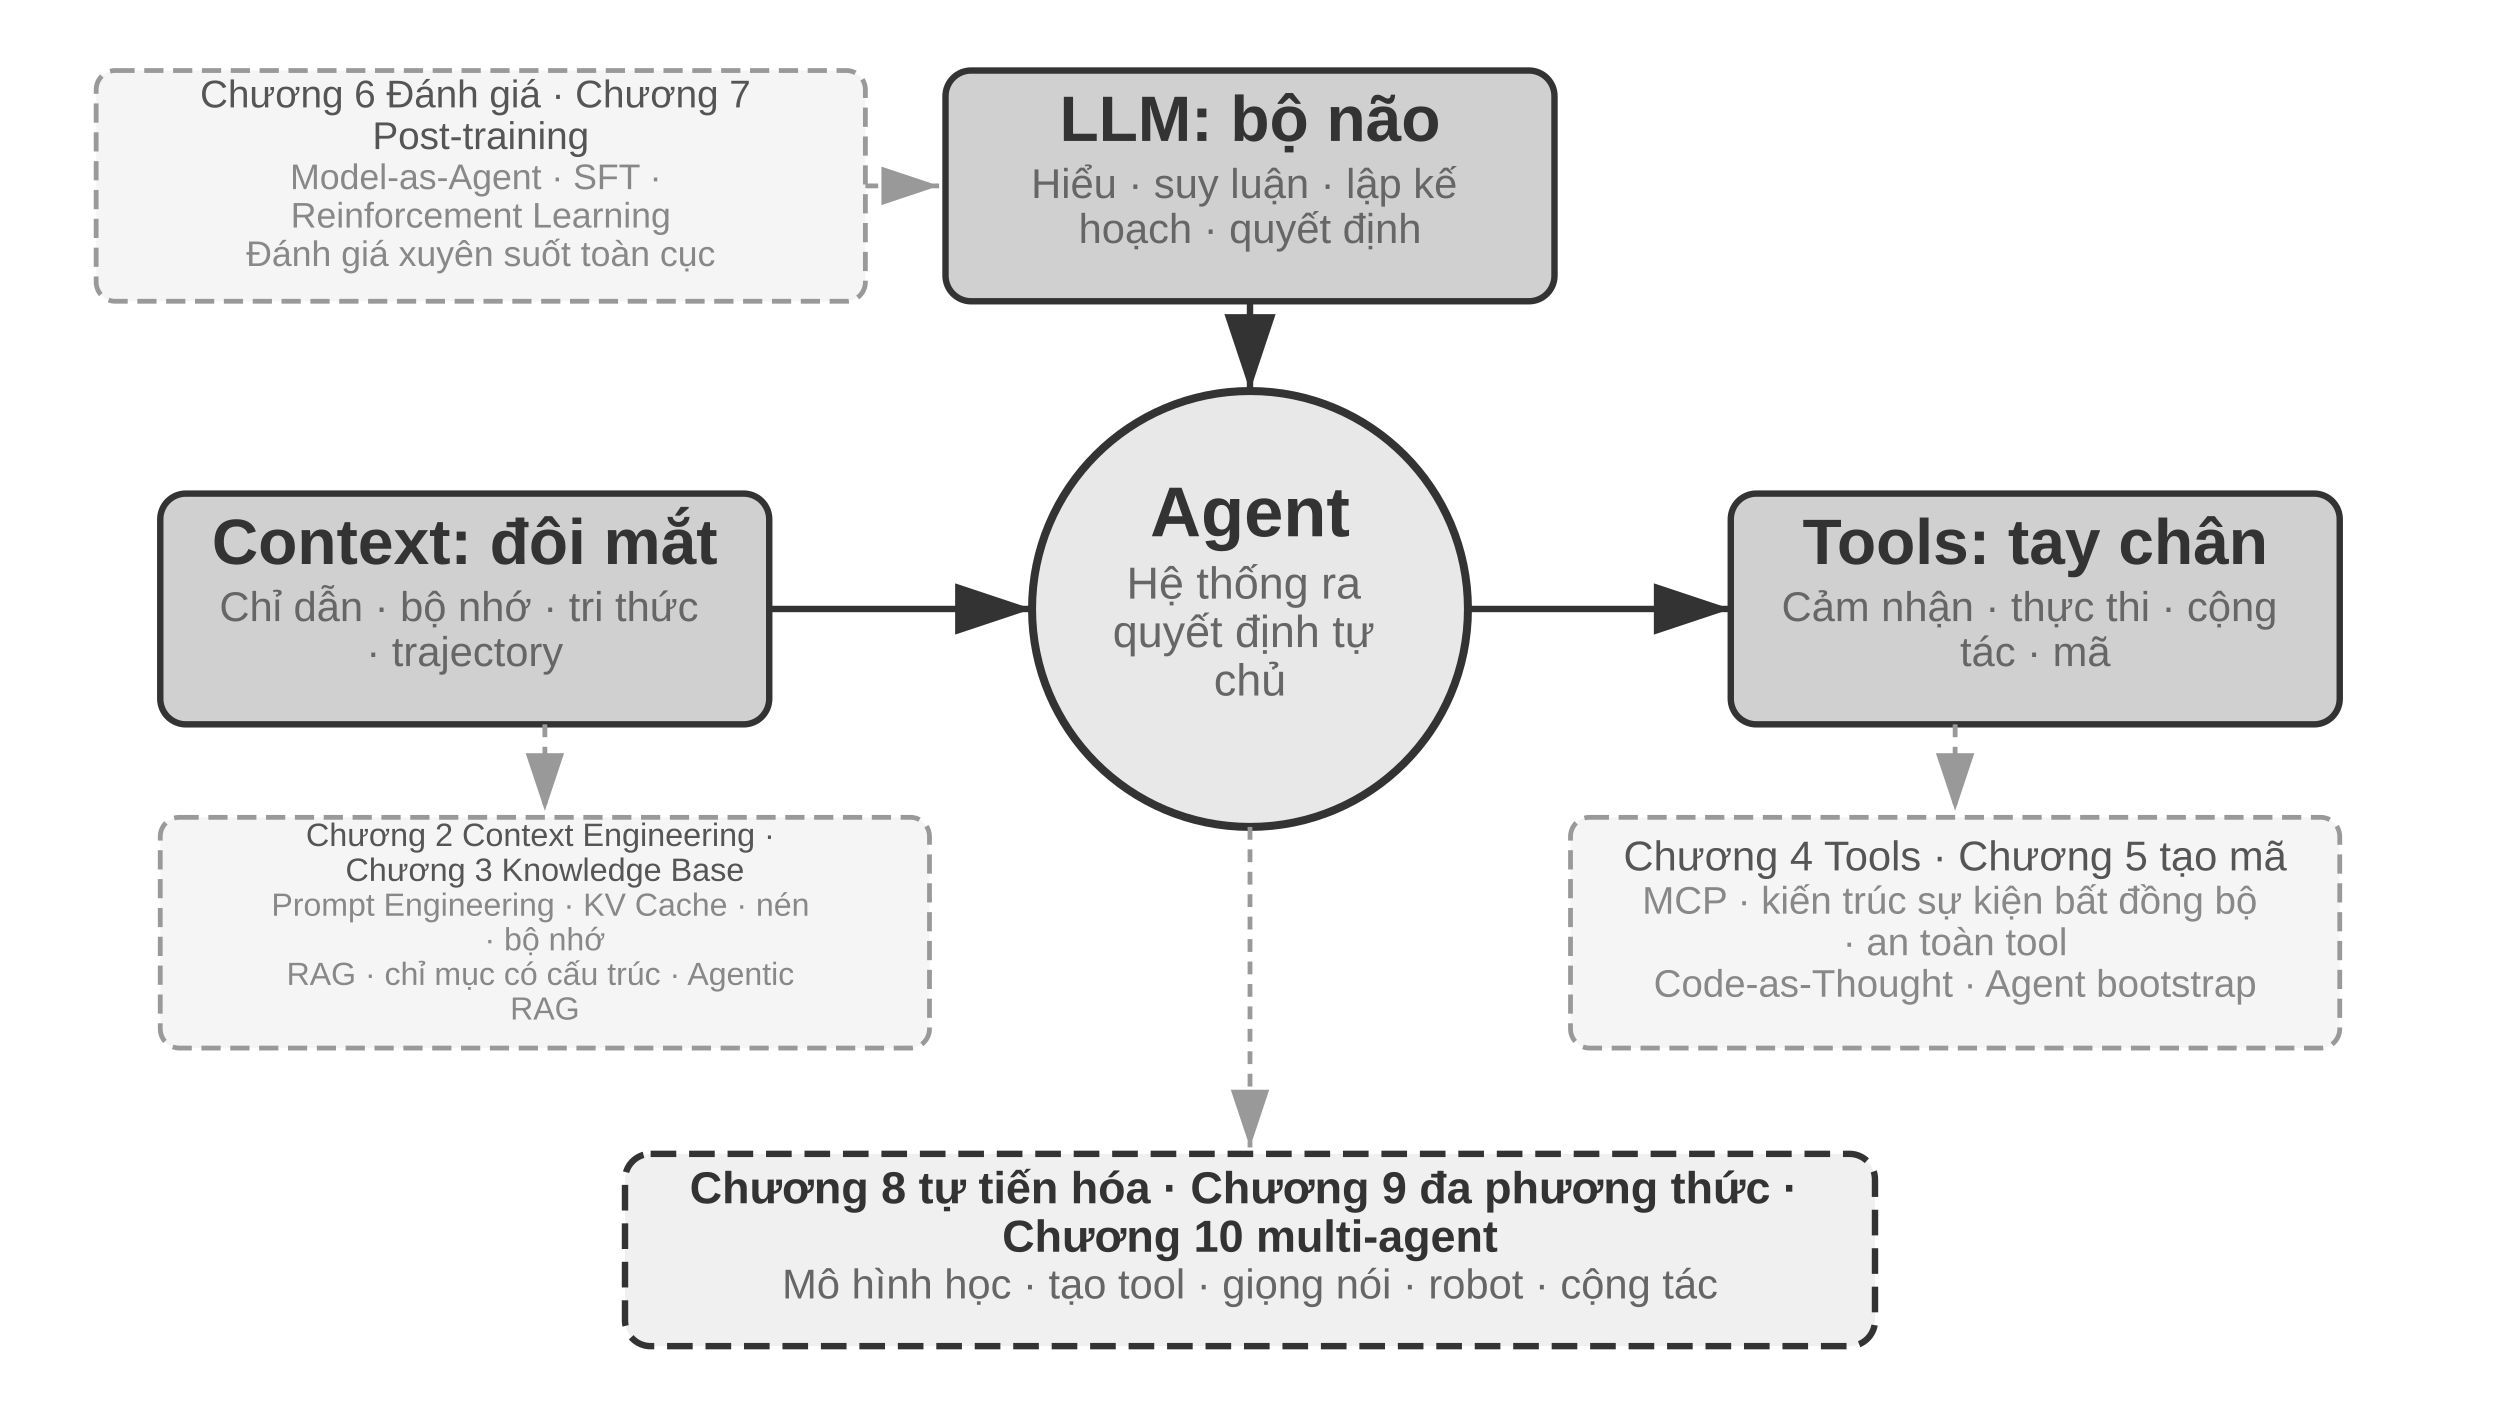
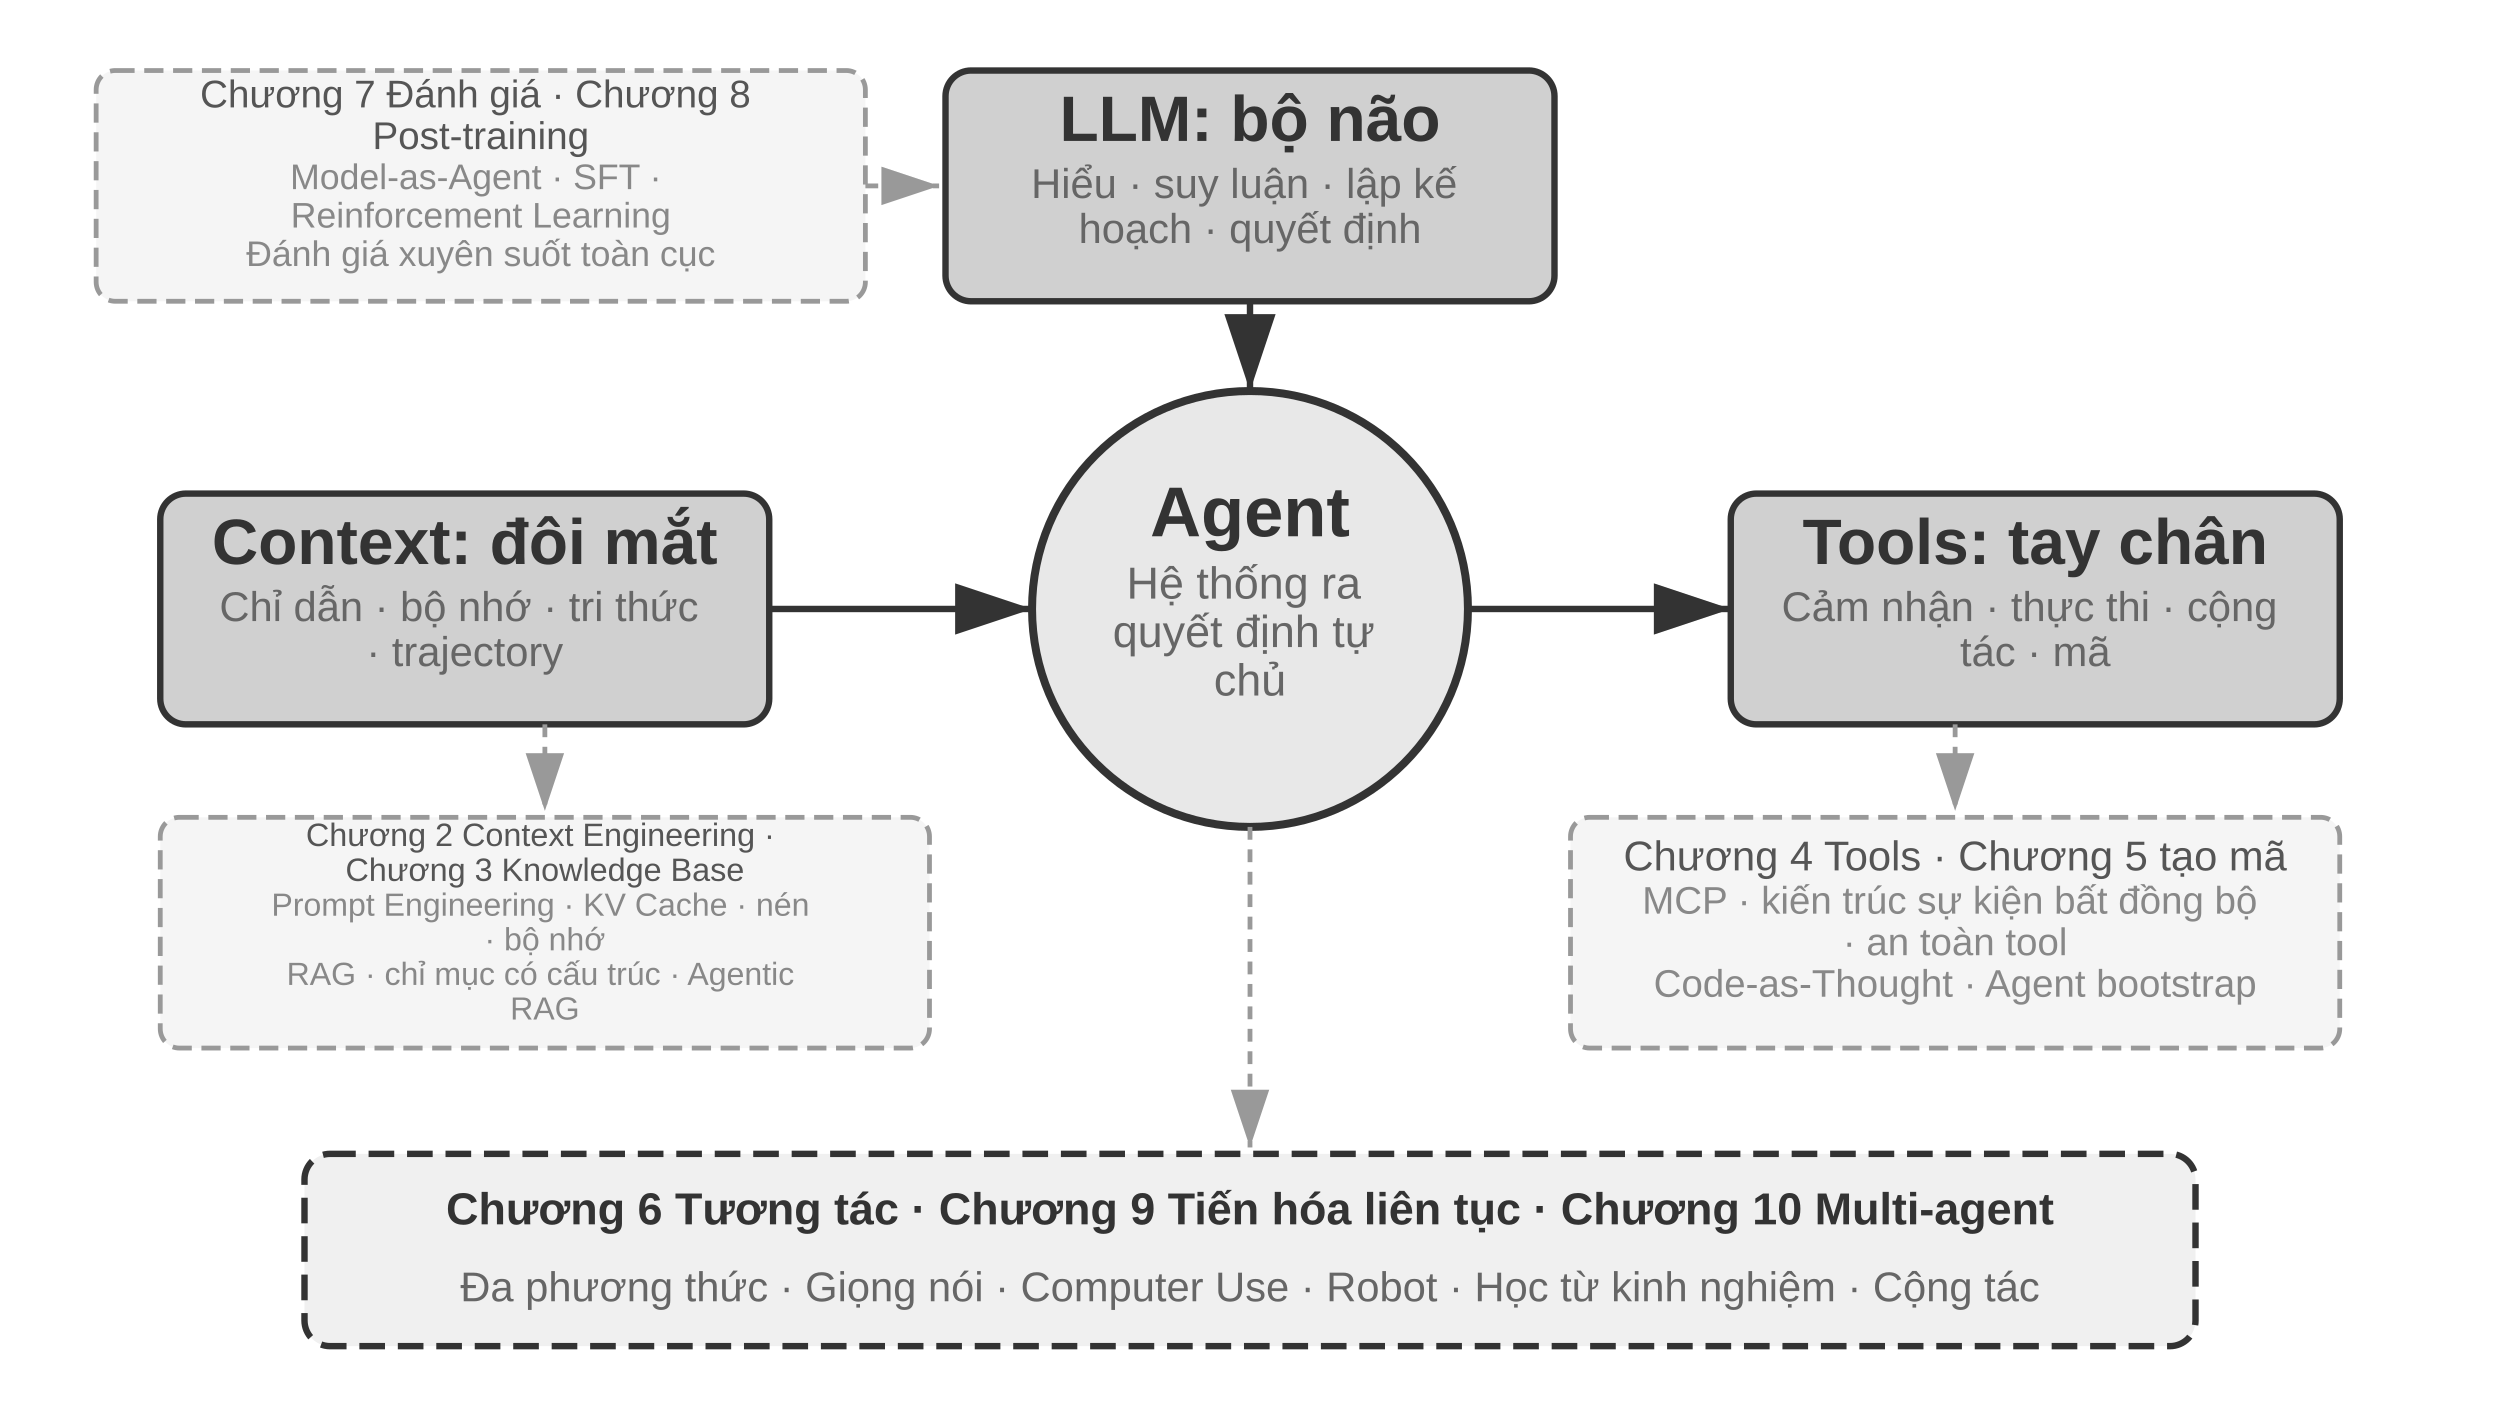
<svg xmlns="http://www.w3.org/2000/svg" viewBox="0 40 780 440" width="780" height="440" style="background:#ffffff">
  <defs>
    <marker id="ah" markerWidth="12" markerHeight="8" refX="12" refY="4" orient="auto">
      <polygon points="0 0, 12 4, 0 8" fill="#333333" />
    </marker>
    <marker id="ah-light" markerWidth="12" markerHeight="8" refX="12" refY="4" orient="auto">
      <polygon points="0 0, 12 4, 0 8" fill="#999999" />
    </marker>
  </defs>
  <circle cx="390" cy="230" r="68" fill="#e8e8e8" stroke="#333333" stroke-width="2.5" />
  <text x="390" y="207.32" font-family="Arial, 'Helvetica Neue', Helvetica, 'PingFang SC', 'Microsoft YaHei', sans-serif" font-size="22" fill="#333333" text-anchor="middle" font-weight="bold">Agent</text>
  <text x="390" y="0" font-family="Arial, 'Helvetica Neue', Helvetica, 'PingFang SC', 'Microsoft YaHei', sans-serif" font-size="14" fill="#666666" text-anchor="middle">
    <tspan x="390" dy="226.76">Hệ thống ra</tspan>
    <tspan x="390" dy="15.12">quyết định tự</tspan>
    <tspan x="390" dy="15.12">chủ</tspan>
  </text>
  <rect x="295" y="62" width="190" height="72" rx="8" fill="#d0d0d0" stroke="#333333" stroke-width="2" />
  <text x="390" y="83.96" font-family="Arial, 'Helvetica Neue', Helvetica, 'PingFang SC', 'Microsoft YaHei', sans-serif" font-size="20" fill="#333333" text-anchor="middle" font-weight="bold">LLM: bộ não</text>
  <text x="390" y="0" font-family="Arial, 'Helvetica Neue', Helvetica, 'PingFang SC', 'Microsoft YaHei', sans-serif" font-size="13" fill="#666666" text-anchor="middle">
    <tspan x="390" dy="101.78">Hiểu · suy luận · lập kế</tspan>
    <tspan x="390" dy="14.04">hoạch · quyết định</tspan>
  </text>
  <line x1="390" y1="134" x2="390" y2="162" stroke="#333333" stroke-width="2" marker-end="url(#ah)" />
  <rect x="50" y="194" width="190" height="72" rx="8" fill="#d0d0d0" stroke="#333333" stroke-width="2" />
  <text x="145" y="215.96" font-family="Arial, 'Helvetica Neue', Helvetica, 'PingFang SC', 'Microsoft YaHei', sans-serif" font-size="20" fill="#333333" text-anchor="middle" font-weight="bold">Context: đôi mắt</text>
  <text x="145" y="0" font-family="Arial, 'Helvetica Neue', Helvetica, 'PingFang SC', 'Microsoft YaHei', sans-serif" font-size="13" fill="#666666" text-anchor="middle">
    <tspan x="145" dy="233.78">Chỉ dẫn · bộ nhớ · tri thức</tspan>
    <tspan x="145" dy="14.04">· trajectory</tspan>
  </text>
  <line x1="240" y1="230" x2="322" y2="230" stroke="#333333" stroke-width="2" marker-end="url(#ah)" />
  <rect x="540" y="194" width="190" height="72" rx="8" fill="#d0d0d0" stroke="#333333" stroke-width="2" />
  <text x="635" y="215.96" font-family="Arial, 'Helvetica Neue', Helvetica, 'PingFang SC', 'Microsoft YaHei', sans-serif" font-size="20" fill="#333333" text-anchor="middle" font-weight="bold">Tools: tay chân</text>
  <text x="635" y="0" font-family="Arial, 'Helvetica Neue', Helvetica, 'PingFang SC', 'Microsoft YaHei', sans-serif" font-size="13" fill="#666666" text-anchor="middle">
    <tspan x="635" dy="233.78">Cảm nhận · thực thi · cộng</tspan>
    <tspan x="635" dy="14.04">tác · mã</tspan>
  </text>
  <line x1="458" y1="230" x2="540" y2="230" stroke="#333333" stroke-width="2" marker-end="url(#ah)" />
  <rect x="30" y="62" width="240" height="72" rx="6" fill="#f5f5f5" stroke="#999999" stroke-width="1.5" stroke-dasharray="6,3" />
  <text x="150" y="0" font-family="Arial, 'Helvetica Neue', Helvetica, 'PingFang SC', 'Microsoft YaHei', sans-serif" font-size="12.04" fill="#555555" text-anchor="middle">
-     <tspan x="150" dy="73.5">Chương 6 Đánh giá · Chương 7</tspan>
+     <tspan x="150" dy="73.5">Chương 7 Đánh giá · Chương 8</tspan>
    <tspan x="150" dy="13">Post-training</tspan>
  </text>
  <text x="150" y="0" font-family="Arial, 'Helvetica Neue', Helvetica, 'PingFang SC', 'Microsoft YaHei', sans-serif" font-size="11.11" fill="#888888" text-anchor="middle">
    <tspan x="150" dy="99">Model-as-Agent · SFT ·</tspan>
    <tspan x="150" dy="12">Reinforcement Learning</tspan>
  </text>
  <text x="150" y="123" font-family="Arial, 'Helvetica Neue', Helvetica, 'PingFang SC', 'Microsoft YaHei', sans-serif" font-size="11.11" fill="#888888" text-anchor="middle">Đánh giá xuyên suốt toàn cục</text>
  <line x1="270" y1="98" x2="293" y2="98" stroke="#999999" stroke-width="1.5" stroke-dasharray="4,3" marker-end="url(#ah-light)" />
  <rect x="50" y="295" width="240" height="72" rx="6" fill="#f5f5f5" stroke="#999999" stroke-width="1.5" stroke-dasharray="6,3" />
  <text x="170" y="0" font-family="Arial, 'Helvetica Neue', Helvetica, 'PingFang SC', 'Microsoft YaHei', sans-serif" font-size="10.09" fill="#555555" text-anchor="middle">
    <tspan x="170" dy="303.95">Chương 2 Context Engineering ·</tspan>
    <tspan x="170" dy="10.9">Chương 3 Knowledge Base</tspan>
  </text>
  <text x="170" y="0" font-family="Arial, 'Helvetica Neue', Helvetica, 'PingFang SC', 'Microsoft YaHei', sans-serif" font-size="10" fill="#888888" text-anchor="middle">
    <tspan x="170" dy="325.7">Prompt Engineering · KV Cache · nén</tspan>
    <tspan x="170" dy="10.8">· bộ nhớ</tspan>
  </text>
  <text x="170" y="0" font-family="Arial, 'Helvetica Neue', Helvetica, 'PingFang SC', 'Microsoft YaHei', sans-serif" font-size="10" fill="#888888" text-anchor="middle">
    <tspan x="170" dy="347.3">RAG · chỉ mục có cấu trúc · Agentic</tspan>
    <tspan x="170" dy="10.8">RAG</tspan>
  </text>
  <line x1="170" y1="266" x2="170" y2="293" stroke="#999999" stroke-width="1.5" stroke-dasharray="4,3" marker-end="url(#ah-light)" />
  <rect x="490" y="295" width="240" height="72" rx="6" fill="#f5f5f5" stroke="#999999" stroke-width="1.5" stroke-dasharray="6,3" />
  <text x="610" y="311.56" font-family="Arial, 'Helvetica Neue', Helvetica, 'PingFang SC', 'Microsoft YaHei', sans-serif" font-size="13" fill="#555555" text-anchor="middle">Chương 4 Tools · Chương 5 tạo mã</text>
  <text x="610" y="0" font-family="Arial, 'Helvetica Neue', Helvetica, 'PingFang SC', 'Microsoft YaHei', sans-serif" font-size="12" fill="#888888" text-anchor="middle">
    <tspan x="610" dy="325.06">MCP · kiến trúc sự kiện bất đồng bộ</tspan>
    <tspan x="610" dy="12.96">· an toàn tool</tspan>
  </text>
  <text x="610" y="350.98" font-family="Arial, 'Helvetica Neue', Helvetica, 'PingFang SC', 'Microsoft YaHei', sans-serif" font-size="12" fill="#888888" text-anchor="middle">Code-as-Thought · Agent bootstrap</text>
  <line x1="610" y1="266" x2="610" y2="293" stroke="#999999" stroke-width="1.5" stroke-dasharray="4,3" marker-end="url(#ah-light)" />
-   <rect x="195" y="400" width="390" height="60" rx="8" fill="#f0f0f0" stroke="#333333" stroke-width="2" stroke-dasharray="8,4" />
-   <text x="390" y="0" font-family="Arial, 'Helvetica Neue', Helvetica, 'PingFang SC', 'Microsoft YaHei', sans-serif" font-size="14" fill="#333333" text-anchor="middle" font-weight="bold">
-     <tspan x="390" dy="415.42">Chương 8 tự tiến hóa · Chương 9 đa phương thức ·</tspan>
-     <tspan x="390" dy="15.12">Chương 10 multi-agent</tspan>
-   </text>
-   <text x="390" y="445.12" font-family="Arial, 'Helvetica Neue', Helvetica, 'PingFang SC', 'Microsoft YaHei', sans-serif" font-size="13" fill="#666666" text-anchor="middle">Mô hình học · tạo tool · giọng nói · robot · cộng tác</text>
+   <rect x="95" y="400" width="590" height="60" rx="8" fill="#f0f0f0" stroke="#333333" stroke-width="2" stroke-dasharray="8,4" />
+   <text x="390" y="422" font-family="Arial, 'Helvetica Neue', Helvetica, 'PingFang SC', 'Microsoft YaHei', sans-serif" font-size="14" fill="#333333" text-anchor="middle" font-weight="bold">Chương 6 Tương tác · Chương 9 Tiến hóa liên tục · Chương 10 Multi-agent</text>
+   <text x="390" y="446" font-family="Arial, 'Helvetica Neue', Helvetica, 'PingFang SC', 'Microsoft YaHei', sans-serif" font-size="13" fill="#666666" text-anchor="middle">Đa phương thức · Giọng nói · Computer Use · Robot · Học từ kinh nghiệm · Cộng tác</text>
  <line x1="390" y1="298" x2="390" y2="398" stroke="#999999" stroke-width="1.5" stroke-dasharray="4,3" marker-end="url(#ah-light)" />
</svg>
